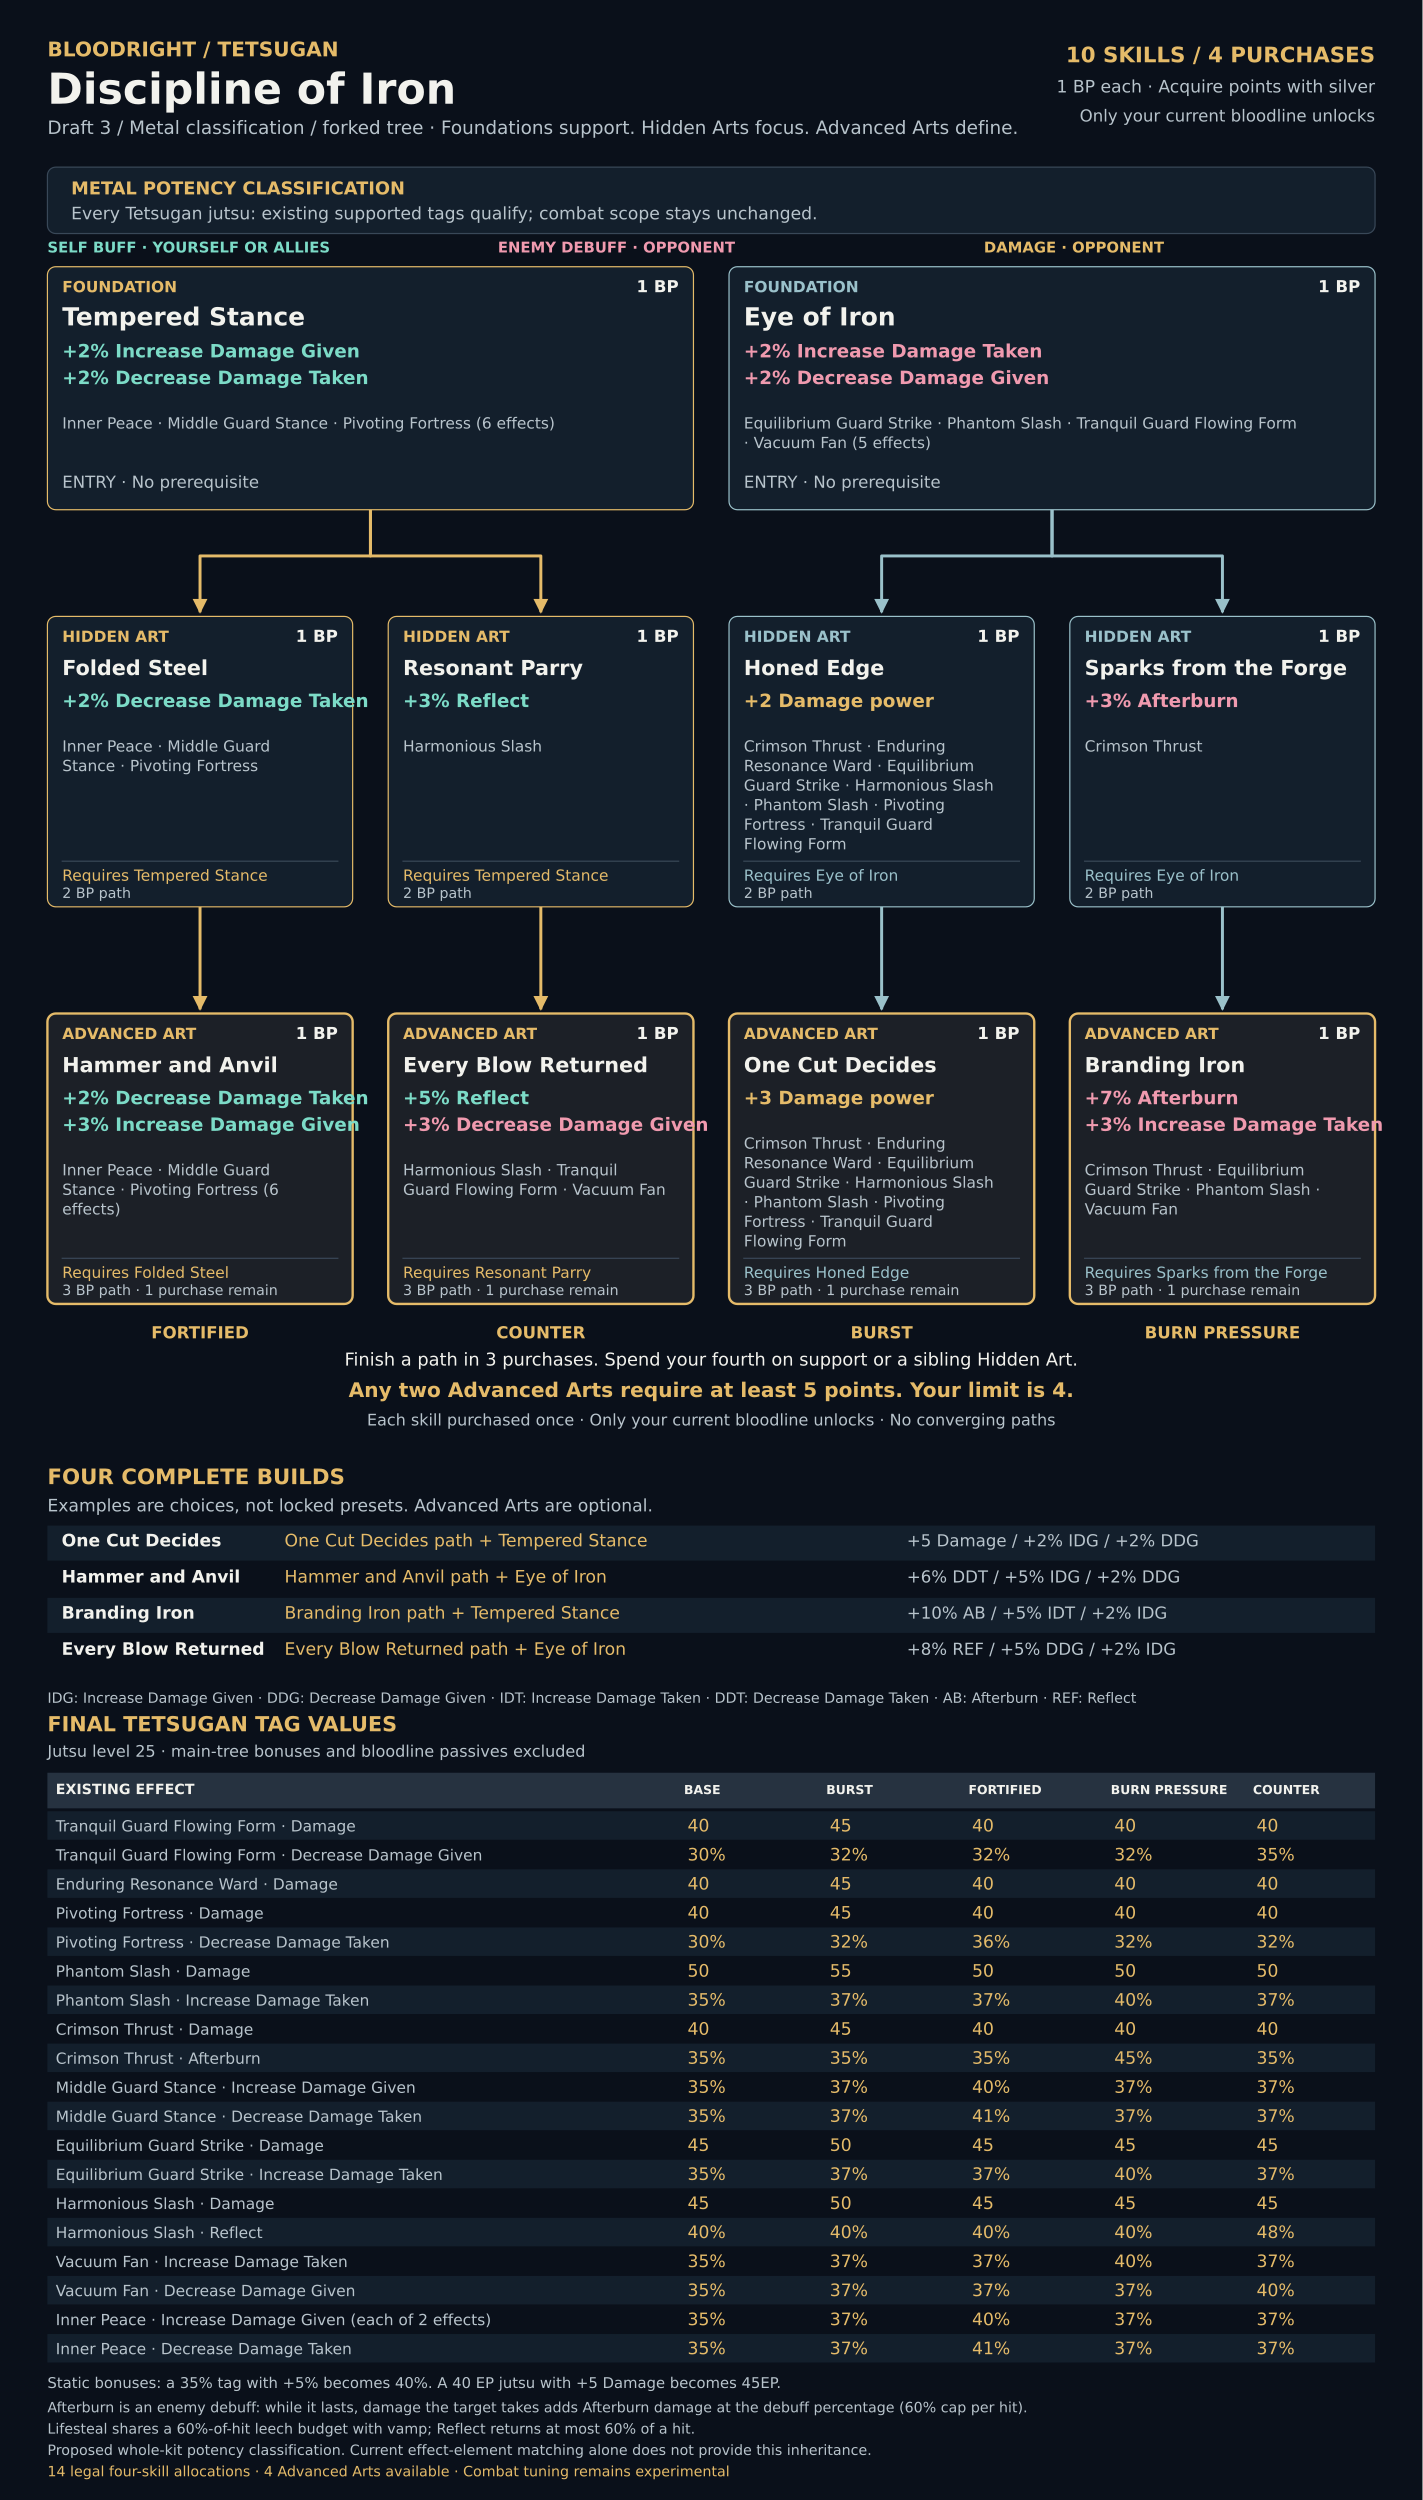
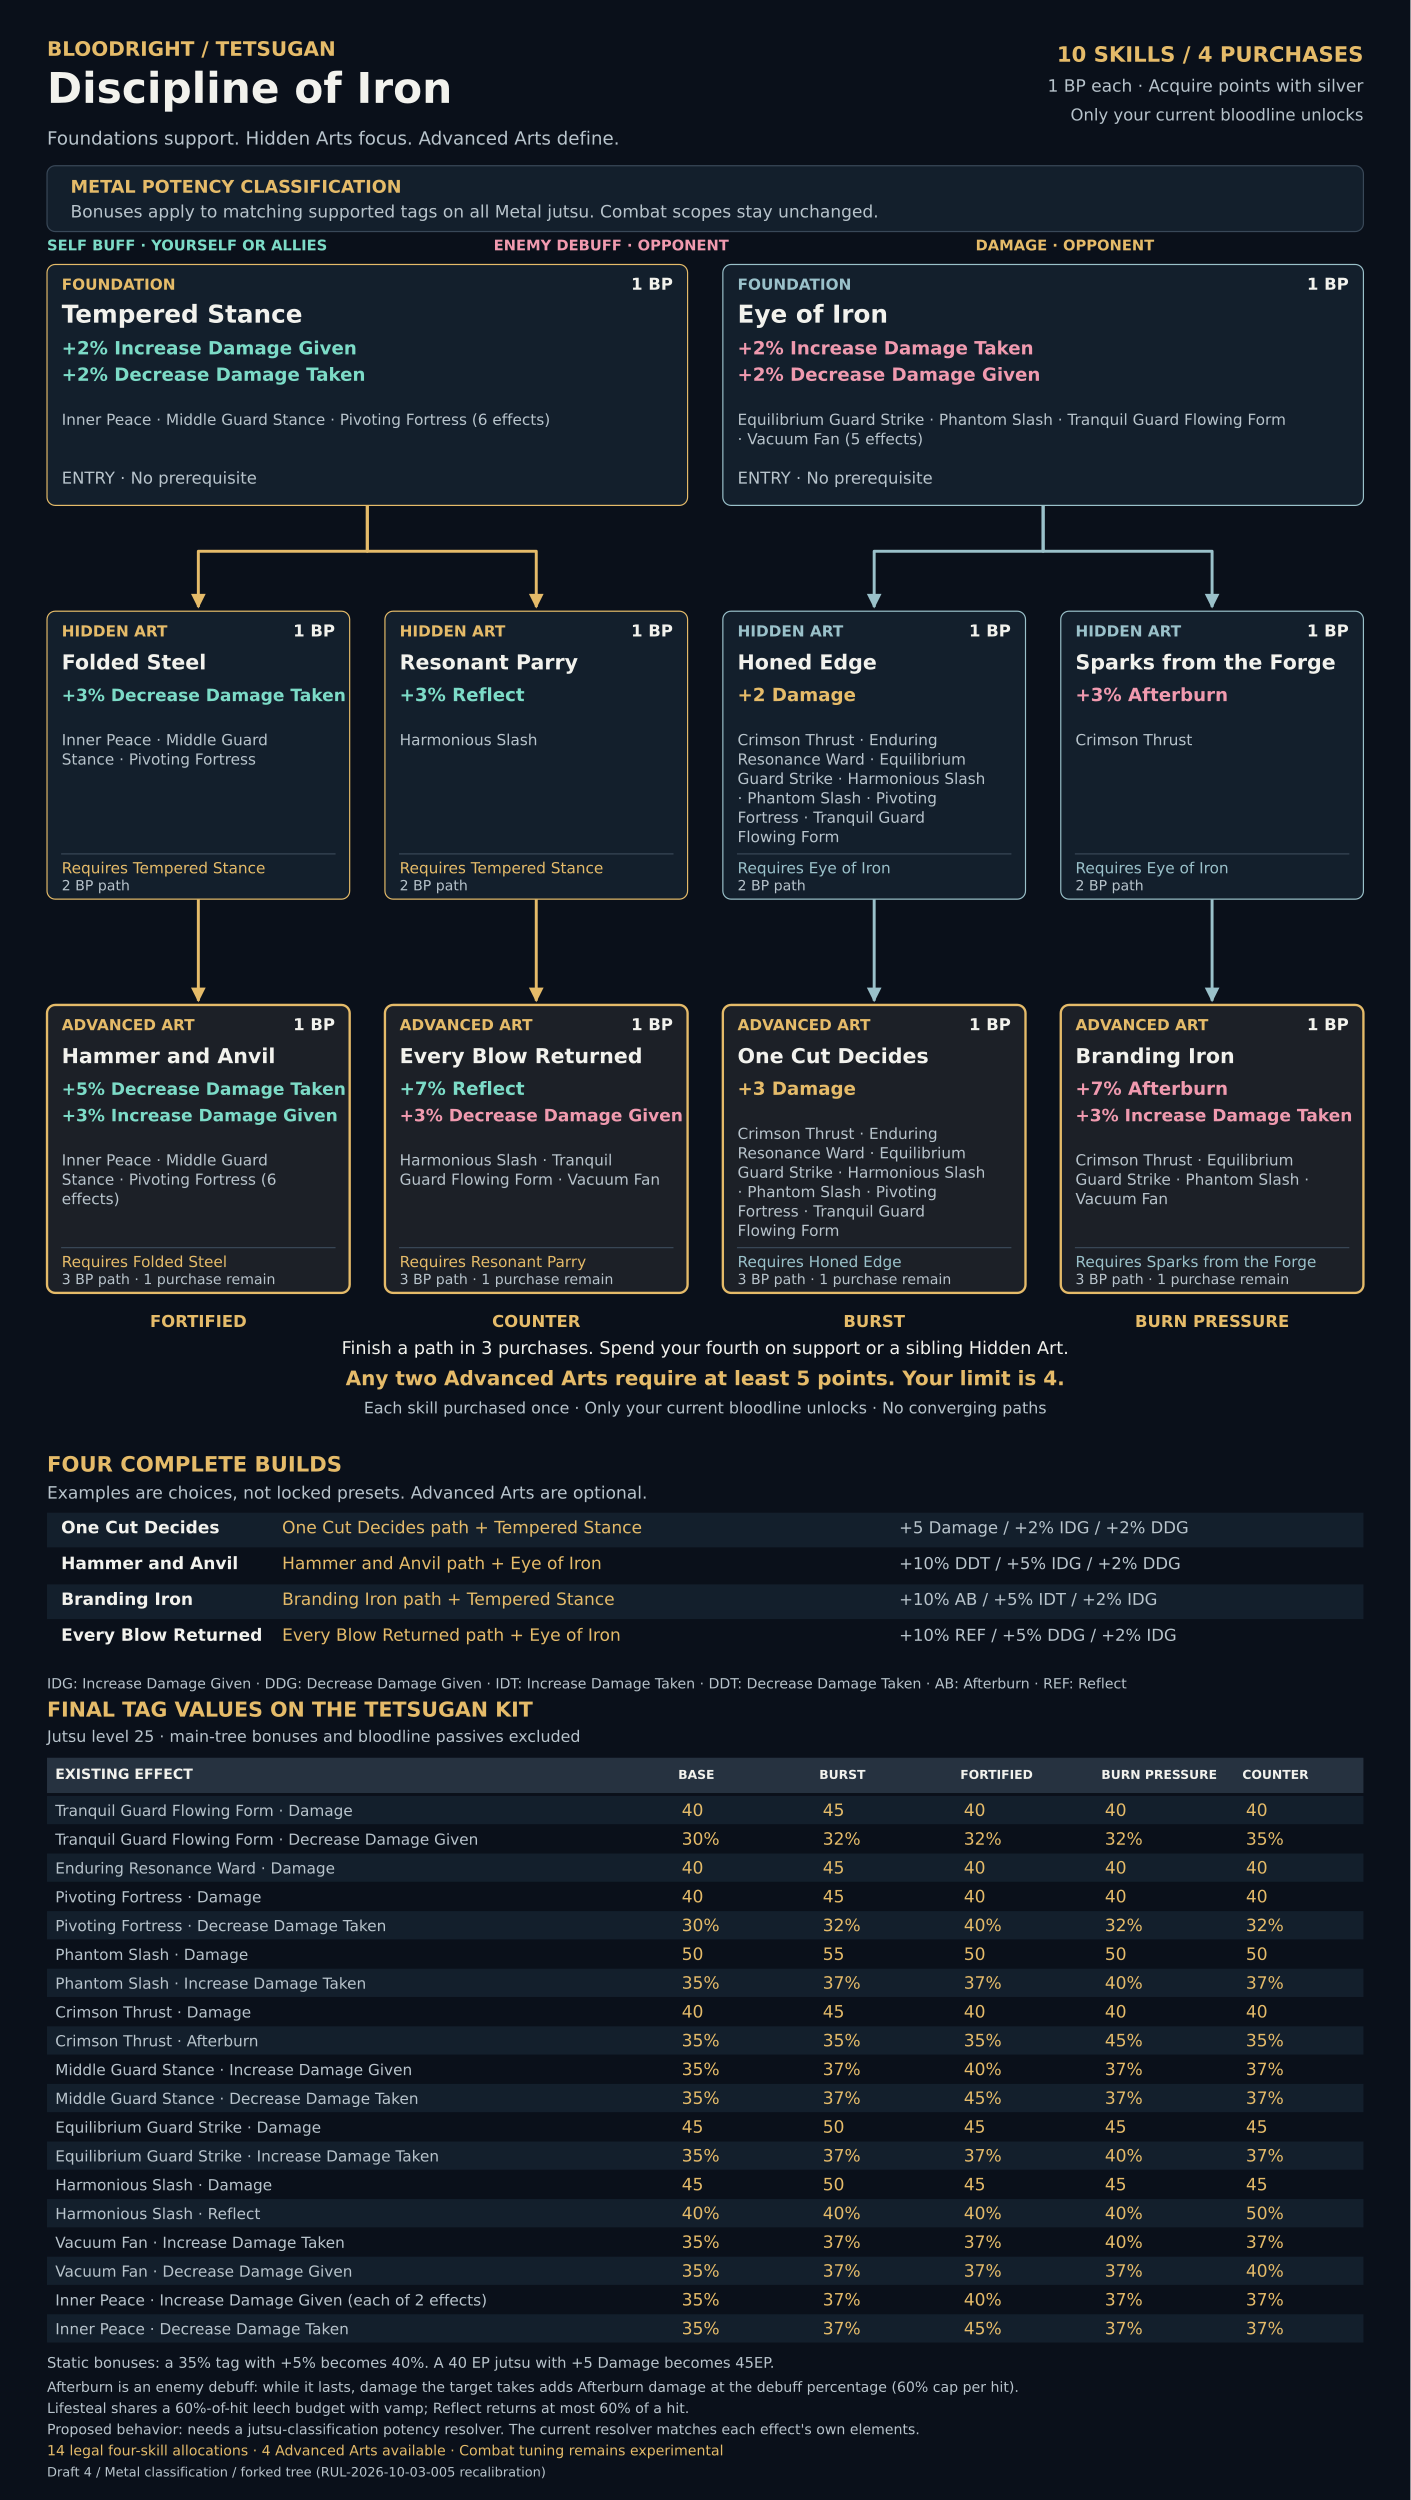
- <svg xmlns="http://www.w3.org/2000/svg" width="2400" height="4218" viewBox="0 0 2400 4218" role="img" aria-labelledby="title desc">
+ <svg xmlns="http://www.w3.org/2000/svg" width="2400" height="4254" viewBox="0 0 2400 4254" role="img" aria-labelledby="title desc">
  <defs>
    <marker id="arrow-0" viewBox="0 0 10 10" refX="9" refY="5" markerWidth="5" markerHeight="5" orient="auto">
      <path d="M0 0L10 5L0 10Z" fill="#e5bb69" />
    </marker>
    <marker id="arrow-1" viewBox="0 0 10 10" refX="9" refY="5" markerWidth="5" markerHeight="5" orient="auto">
      <path d="M0 0L10 5L0 10Z" fill="#9ac1ca" />
    </marker>
    <marker id="arrow-2" viewBox="0 0 10 10" refX="9" refY="5" markerWidth="5" markerHeight="5" orient="auto">
      <path d="M0 0L10 5L0 10Z" fill="#b8d98d" />
    </marker>
    <marker id="arrow-3" viewBox="0 0 10 10" refX="9" refY="5" markerWidth="5" markerHeight="5" orient="auto">
      <path d="M0 0L10 5L0 10Z" fill="#d9a6e0" />
    </marker>
  </defs>
  <g font-family="DejaVu Sans, sans-serif">
-     <rect x="0" y="0" width="2400" height="4218" rx="0" fill="#0a101a" />
+     <rect x="0" y="0" width="2400" height="4254" rx="0" fill="#0a101a" />
    <text x="80" y="95" font-size="34" font-weight="700" fill="#e5bb69" text-anchor="start">BLOODRIGHT / TETSUGAN</text>
    <text x="80" y="175" font-size="72" font-weight="700" fill="#f2f2ed" text-anchor="start">Discipline of Iron</text>
-     <text x="80" y="226" font-size="31" font-weight="400" fill="#b8c4cc" text-anchor="start">Draft 3 / Metal classification / forked tree · Foundations support. Hidden Arts focus. Advanced Arts define.</text>
+     <text x="80" y="246" font-size="31" font-weight="400" fill="#b8c4cc" text-anchor="start">Foundations support. Hidden Arts focus. Advanced Arts define.</text>
    <text x="2320" y="105" font-size="36" font-weight="700" fill="#e5bb69" text-anchor="end">10 SKILLS  /  4 PURCHASES</text>
    <text x="2320" y="156" font-size="29" font-weight="400" fill="#b8c4cc" text-anchor="end">1 BP each · Acquire points with silver</text>
    <text x="2320" y="205" font-size="28" font-weight="400" fill="#b8c4cc" text-anchor="end">Only your current bloodline unlocks</text>
    <rect x="80" y="282" width="2240" height="112" rx="14" fill="#131f2c" stroke="#394858" stroke-width="2" />
    <text x="120" y="328" font-size="30" font-weight="700" fill="#e5bb69" text-anchor="start">METAL POTENCY CLASSIFICATION</text>
-     <text x="120" y="370" font-size="29" font-weight="400" fill="#b8c4cc" text-anchor="start">Every Tetsugan jutsu: existing supported tags qualify; combat scope stays unchanged.</text>
+     <text x="120" y="370" font-size="29" font-weight="400" fill="#b8c4cc" text-anchor="start">Bonuses apply to matching supported tags on all Metal jutsu. Combat scopes stay unchanged.</text>
    <text x="80" y="426" font-size="25" font-weight="700" fill="#7cdbc7" text-anchor="start">SELF BUFF · YOURSELF OR ALLIES</text>
    <text x="840" y="426" font-size="25" font-weight="700" fill="#f09aaf" text-anchor="start">ENEMY DEBUFF · OPPONENT</text>
    <text x="1660" y="426" font-size="25" font-weight="700" fill="#e5bb69" text-anchor="start">DAMAGE · OPPONENT</text>
    <path id="edge-02-03" data-from="02" data-to="03" d="M337.5 1530 V1703" fill="none" stroke="#e5bb69" stroke-width="5" stroke-linejoin="round" marker-end="url(#arrow-0)" />
    <path id="edge-04-05" data-from="04" data-to="05" d="M912.5 1530 V1703" fill="none" stroke="#e5bb69" stroke-width="5" stroke-linejoin="round" marker-end="url(#arrow-0)" />
    <path id="edge-01-02" data-from="01" data-to="02" d="M625 860 V938 H337.5 V1033" fill="none" stroke="#e5bb69" stroke-width="5" stroke-linejoin="round" marker-end="url(#arrow-0)" />
    <path id="edge-01-04" data-from="01" data-to="04" d="M625 860 V938 H912.5 V1033" fill="none" stroke="#e5bb69" stroke-width="5" stroke-linejoin="round" marker-end="url(#arrow-0)" />
    <path id="edge-07-08" data-from="07" data-to="08" d="M1487.5 1530 V1703" fill="none" stroke="#9ac1ca" stroke-width="5" stroke-linejoin="round" marker-end="url(#arrow-1)" />
    <path id="edge-09-10" data-from="09" data-to="10" d="M2062.5 1530 V1703" fill="none" stroke="#9ac1ca" stroke-width="5" stroke-linejoin="round" marker-end="url(#arrow-1)" />
    <path id="edge-06-07" data-from="06" data-to="07" d="M1775 860 V938 H1487.5 V1033" fill="none" stroke="#9ac1ca" stroke-width="5" stroke-linejoin="round" marker-end="url(#arrow-1)" />
    <path id="edge-06-09" data-from="06" data-to="09" d="M1775 860 V938 H2062.5 V1033" fill="none" stroke="#9ac1ca" stroke-width="5" stroke-linejoin="round" marker-end="url(#arrow-1)" />
    <g id="node-01" data-cost="1" data-prerequisites="" data-potency-classification="Metal">
      <rect x="80" y="450" width="1090" height="410" rx="14" fill="#131f2c" stroke="#e5bb69" stroke-width="2" />
      <text x="105.0" y="493" font-size="26" font-weight="700" fill="#e5bb69" text-anchor="start">FOUNDATION</text>
      <text x="1145.0" y="493" font-size="28" font-weight="700" fill="#f2f2ed" text-anchor="end">1 BP</text>
      <text x="105.0" y="549" font-size="42" font-weight="700" fill="#f2f2ed" text-anchor="start">Tempered Stance</text>
      <text x="105.0" y="603" font-size="31" font-weight="700" fill="#7cdbc7" text-anchor="start">+2% Increase Damage Given</text>
      <text x="105.0" y="648" font-size="31" font-weight="700" fill="#7cdbc7" text-anchor="start">+2% Decrease Damage Taken</text>
      <text x="105.0" y="723" font-size="26" font-weight="400" fill="#b8c4cc" text-anchor="start">Inner Peace · Middle Guard Stance · Pivoting Fortress (6 effects)</text>
      <text x="105.0" y="823" font-size="28" font-weight="400" fill="#b8c4cc" text-anchor="start">ENTRY · No prerequisite</text>
    </g>
    <g id="node-06" data-cost="1" data-prerequisites="" data-potency-classification="Metal">
      <rect x="1230" y="450" width="1090" height="410" rx="14" fill="#131f2c" stroke="#9ac1ca" stroke-width="2" />
      <text x="1255.0" y="493" font-size="26" font-weight="700" fill="#9ac1ca" text-anchor="start">FOUNDATION</text>
      <text x="2295.0" y="493" font-size="28" font-weight="700" fill="#f2f2ed" text-anchor="end">1 BP</text>
      <text x="1255.0" y="549" font-size="42" font-weight="700" fill="#f2f2ed" text-anchor="start">Eye of Iron</text>
      <text x="1255.0" y="603" font-size="31" font-weight="700" fill="#f09aaf" text-anchor="start">+2% Increase Damage Taken</text>
      <text x="1255.0" y="648" font-size="31" font-weight="700" fill="#f09aaf" text-anchor="start">+2% Decrease Damage Given</text>
      <text x="1255.0" y="723" font-size="26" font-weight="400" fill="#b8c4cc" text-anchor="start">Equilibrium Guard Strike · Phantom Slash · Tranquil Guard Flowing Form</text>
      <text x="1255.0" y="756" font-size="26" font-weight="400" fill="#b8c4cc" text-anchor="start">· Vacuum Fan (5 effects)</text>
      <text x="1255.0" y="823" font-size="28" font-weight="400" fill="#b8c4cc" text-anchor="start">ENTRY · No prerequisite</text>
    </g>
    <g id="node-02" data-cost="1" data-prerequisites="01" data-potency-classification="Metal">
      <rect x="80" y="1040" width="515" height="490" rx="14" fill="#131f2c" stroke="#e5bb69" stroke-width="2" />
      <text x="105.0" y="1083" font-size="26" font-weight="700" fill="#e5bb69" text-anchor="start">HIDDEN ART</text>
      <text x="570.0" y="1083" font-size="28" font-weight="700" fill="#f2f2ed" text-anchor="end">1 BP</text>
      <text x="105.0" y="1139" font-size="35" font-weight="700" fill="#f2f2ed" text-anchor="start">Folded Steel</text>
-       <text x="105.0" y="1193" font-size="31" font-weight="700" fill="#7cdbc7" text-anchor="start">+2% Decrease Damage Taken</text>
+       <text x="105.0" y="1193" font-size="29" font-weight="700" fill="#7cdbc7" text-anchor="start">+3% Decrease Damage Taken</text>
      <text x="105.0" y="1268" font-size="26" font-weight="400" fill="#b8c4cc" text-anchor="start">Inner Peace · Middle Guard</text>
      <text x="105.0" y="1301" font-size="26" font-weight="400" fill="#b8c4cc" text-anchor="start">Stance · Pivoting Fortress</text>
      <path d="M104 1453 L571 1453" fill="none" stroke="#394858" stroke-width="2" />
      <text x="105.0" y="1486" font-size="26" font-weight="400" fill="#e5bb69" text-anchor="start">Requires Tempered Stance</text>
      <text x="105.0" y="1515" font-size="24" font-weight="400" fill="#b8c4cc" text-anchor="start">2 BP path</text>
    </g>
    <g id="node-04" data-cost="1" data-prerequisites="01" data-potency-classification="Metal">
      <rect x="655" y="1040" width="515" height="490" rx="14" fill="#131f2c" stroke="#e5bb69" stroke-width="2" />
      <text x="680.0" y="1083" font-size="26" font-weight="700" fill="#e5bb69" text-anchor="start">HIDDEN ART</text>
      <text x="1145.0" y="1083" font-size="28" font-weight="700" fill="#f2f2ed" text-anchor="end">1 BP</text>
      <text x="680.0" y="1139" font-size="35" font-weight="700" fill="#f2f2ed" text-anchor="start">Resonant Parry</text>
      <text x="680.0" y="1193" font-size="31" font-weight="700" fill="#7cdbc7" text-anchor="start">+3% Reflect</text>
      <text x="680.0" y="1268" font-size="26" font-weight="400" fill="#b8c4cc" text-anchor="start">Harmonious Slash</text>
      <path d="M679 1453 L1146 1453" fill="none" stroke="#394858" stroke-width="2" />
      <text x="680.0" y="1486" font-size="26" font-weight="400" fill="#e5bb69" text-anchor="start">Requires Tempered Stance</text>
      <text x="680.0" y="1515" font-size="24" font-weight="400" fill="#b8c4cc" text-anchor="start">2 BP path</text>
    </g>
    <g id="node-07" data-cost="1" data-prerequisites="06" data-potency-classification="Metal">
      <rect x="1230" y="1040" width="515" height="490" rx="14" fill="#131f2c" stroke="#9ac1ca" stroke-width="2" />
      <text x="1255.0" y="1083" font-size="26" font-weight="700" fill="#9ac1ca" text-anchor="start">HIDDEN ART</text>
      <text x="1720.0" y="1083" font-size="28" font-weight="700" fill="#f2f2ed" text-anchor="end">1 BP</text>
      <text x="1255.0" y="1139" font-size="35" font-weight="700" fill="#f2f2ed" text-anchor="start">Honed Edge</text>
-       <text x="1255.0" y="1193" font-size="31" font-weight="700" fill="#e5bb69" text-anchor="start">+2 Damage power</text>
+       <text x="1255.0" y="1193" font-size="31" font-weight="700" fill="#e5bb69" text-anchor="start">+2 Damage</text>
      <text x="1255.0" y="1268" font-size="26" font-weight="400" fill="#b8c4cc" text-anchor="start">Crimson Thrust · Enduring</text>
      <text x="1255.0" y="1301" font-size="26" font-weight="400" fill="#b8c4cc" text-anchor="start">Resonance Ward · Equilibrium</text>
      <text x="1255.0" y="1334" font-size="26" font-weight="400" fill="#b8c4cc" text-anchor="start">Guard Strike · Harmonious Slash</text>
      <text x="1255.0" y="1367" font-size="26" font-weight="400" fill="#b8c4cc" text-anchor="start">· Phantom Slash · Pivoting</text>
      <text x="1255.0" y="1400" font-size="26" font-weight="400" fill="#b8c4cc" text-anchor="start">Fortress · Tranquil Guard</text>
      <text x="1255.0" y="1433" font-size="26" font-weight="400" fill="#b8c4cc" text-anchor="start">Flowing Form</text>
      <path d="M1254 1453 L1721 1453" fill="none" stroke="#394858" stroke-width="2" />
      <text x="1255.0" y="1486" font-size="26" font-weight="400" fill="#9ac1ca" text-anchor="start">Requires Eye of Iron</text>
      <text x="1255.0" y="1515" font-size="24" font-weight="400" fill="#b8c4cc" text-anchor="start">2 BP path</text>
    </g>
    <g id="node-09" data-cost="1" data-prerequisites="06" data-potency-classification="Metal">
      <rect x="1805" y="1040" width="515" height="490" rx="14" fill="#131f2c" stroke="#9ac1ca" stroke-width="2" />
      <text x="1830.0" y="1083" font-size="26" font-weight="700" fill="#9ac1ca" text-anchor="start">HIDDEN ART</text>
      <text x="2295.0" y="1083" font-size="28" font-weight="700" fill="#f2f2ed" text-anchor="end">1 BP</text>
      <text x="1830.0" y="1139" font-size="35" font-weight="700" fill="#f2f2ed" text-anchor="start">Sparks from the Forge</text>
      <text x="1830.0" y="1193" font-size="31" font-weight="700" fill="#f09aaf" text-anchor="start">+3% Afterburn</text>
      <text x="1830.0" y="1268" font-size="26" font-weight="400" fill="#b8c4cc" text-anchor="start">Crimson Thrust</text>
      <path d="M1829 1453 L2296 1453" fill="none" stroke="#394858" stroke-width="2" />
      <text x="1830.0" y="1486" font-size="26" font-weight="400" fill="#9ac1ca" text-anchor="start">Requires Eye of Iron</text>
      <text x="1830.0" y="1515" font-size="24" font-weight="400" fill="#b8c4cc" text-anchor="start">2 BP path</text>
    </g>
    <g id="node-03" data-cost="1" data-prerequisites="02" data-potency-classification="Metal">
      <rect x="80" y="1710" width="515" height="490" rx="14" fill="#1c2027" stroke="#e5bb69" stroke-width="4" />
      <text x="105.0" y="1753" font-size="26" font-weight="700" fill="#e5bb69" text-anchor="start">ADVANCED ART</text>
      <text x="570.0" y="1753" font-size="28" font-weight="700" fill="#f2f2ed" text-anchor="end">1 BP</text>
      <text x="105.0" y="1809" font-size="35" font-weight="700" fill="#f2f2ed" text-anchor="start">Hammer and Anvil</text>
-       <text x="105.0" y="1863" font-size="31" font-weight="700" fill="#7cdbc7" text-anchor="start">+2% Decrease Damage Taken</text>
-       <text x="105.0" y="1908" font-size="31" font-weight="700" fill="#7cdbc7" text-anchor="start">+3% Increase Damage Given</text>
+       <text x="105.0" y="1863" font-size="29" font-weight="700" fill="#7cdbc7" text-anchor="start">+5% Decrease Damage Taken</text>
+       <text x="105.0" y="1908" font-size="29" font-weight="700" fill="#7cdbc7" text-anchor="start">+3% Increase Damage Given</text>
      <text x="105.0" y="1983" font-size="26" font-weight="400" fill="#b8c4cc" text-anchor="start">Inner Peace · Middle Guard</text>
      <text x="105.0" y="2016" font-size="26" font-weight="400" fill="#b8c4cc" text-anchor="start">Stance · Pivoting Fortress (6</text>
      <text x="105.0" y="2049" font-size="26" font-weight="400" fill="#b8c4cc" text-anchor="start">effects)</text>
      <path d="M104 2123 L571 2123" fill="none" stroke="#394858" stroke-width="2" />
      <text x="105.0" y="2156" font-size="26" font-weight="400" fill="#e5bb69" text-anchor="start">Requires Folded Steel</text>
      <text x="105.0" y="2185" font-size="24" font-weight="400" fill="#b8c4cc" text-anchor="start">3 BP path · 1 purchase remain</text>
    </g>
    <g id="node-05" data-cost="1" data-prerequisites="04" data-potency-classification="Metal">
      <rect x="655" y="1710" width="515" height="490" rx="14" fill="#1c2027" stroke="#e5bb69" stroke-width="4" />
      <text x="680.0" y="1753" font-size="26" font-weight="700" fill="#e5bb69" text-anchor="start">ADVANCED ART</text>
      <text x="1145.0" y="1753" font-size="28" font-weight="700" fill="#f2f2ed" text-anchor="end">1 BP</text>
      <text x="680.0" y="1809" font-size="35" font-weight="700" fill="#f2f2ed" text-anchor="start">Every Blow Returned</text>
-       <text x="680.0" y="1863" font-size="31" font-weight="700" fill="#7cdbc7" text-anchor="start">+5% Reflect</text>
-       <text x="680.0" y="1908" font-size="31" font-weight="700" fill="#f09aaf" text-anchor="start">+3% Decrease Damage Given</text>
+       <text x="680.0" y="1863" font-size="31" font-weight="700" fill="#7cdbc7" text-anchor="start">+7% Reflect</text>
+       <text x="680.0" y="1908" font-size="29" font-weight="700" fill="#f09aaf" text-anchor="start">+3% Decrease Damage Given</text>
      <text x="680.0" y="1983" font-size="26" font-weight="400" fill="#b8c4cc" text-anchor="start">Harmonious Slash · Tranquil</text>
      <text x="680.0" y="2016" font-size="26" font-weight="400" fill="#b8c4cc" text-anchor="start">Guard Flowing Form · Vacuum Fan</text>
      <path d="M679 2123 L1146 2123" fill="none" stroke="#394858" stroke-width="2" />
      <text x="680.0" y="2156" font-size="26" font-weight="400" fill="#e5bb69" text-anchor="start">Requires Resonant Parry</text>
      <text x="680.0" y="2185" font-size="24" font-weight="400" fill="#b8c4cc" text-anchor="start">3 BP path · 1 purchase remain</text>
    </g>
    <g id="node-08" data-cost="1" data-prerequisites="07" data-potency-classification="Metal">
      <rect x="1230" y="1710" width="515" height="490" rx="14" fill="#1c2027" stroke="#e5bb69" stroke-width="4" />
      <text x="1255.0" y="1753" font-size="26" font-weight="700" fill="#e5bb69" text-anchor="start">ADVANCED ART</text>
      <text x="1720.0" y="1753" font-size="28" font-weight="700" fill="#f2f2ed" text-anchor="end">1 BP</text>
      <text x="1255.0" y="1809" font-size="35" font-weight="700" fill="#f2f2ed" text-anchor="start">One Cut Decides</text>
-       <text x="1255.0" y="1863" font-size="31" font-weight="700" fill="#e5bb69" text-anchor="start">+3 Damage power</text>
+       <text x="1255.0" y="1863" font-size="31" font-weight="700" fill="#e5bb69" text-anchor="start">+3 Damage</text>
      <text x="1255.0" y="1938" font-size="26" font-weight="400" fill="#b8c4cc" text-anchor="start">Crimson Thrust · Enduring</text>
      <text x="1255.0" y="1971" font-size="26" font-weight="400" fill="#b8c4cc" text-anchor="start">Resonance Ward · Equilibrium</text>
      <text x="1255.0" y="2004" font-size="26" font-weight="400" fill="#b8c4cc" text-anchor="start">Guard Strike · Harmonious Slash</text>
      <text x="1255.0" y="2037" font-size="26" font-weight="400" fill="#b8c4cc" text-anchor="start">· Phantom Slash · Pivoting</text>
      <text x="1255.0" y="2070" font-size="26" font-weight="400" fill="#b8c4cc" text-anchor="start">Fortress · Tranquil Guard</text>
      <text x="1255.0" y="2103" font-size="26" font-weight="400" fill="#b8c4cc" text-anchor="start">Flowing Form</text>
      <path d="M1254 2123 L1721 2123" fill="none" stroke="#394858" stroke-width="2" />
      <text x="1255.0" y="2156" font-size="26" font-weight="400" fill="#9ac1ca" text-anchor="start">Requires Honed Edge</text>
      <text x="1255.0" y="2185" font-size="24" font-weight="400" fill="#b8c4cc" text-anchor="start">3 BP path · 1 purchase remain</text>
    </g>
    <g id="node-10" data-cost="1" data-prerequisites="09" data-potency-classification="Metal">
      <rect x="1805" y="1710" width="515" height="490" rx="14" fill="#1c2027" stroke="#e5bb69" stroke-width="4" />
      <text x="1830.0" y="1753" font-size="26" font-weight="700" fill="#e5bb69" text-anchor="start">ADVANCED ART</text>
      <text x="2295.0" y="1753" font-size="28" font-weight="700" fill="#f2f2ed" text-anchor="end">1 BP</text>
      <text x="1830.0" y="1809" font-size="35" font-weight="700" fill="#f2f2ed" text-anchor="start">Branding Iron</text>
      <text x="1830.0" y="1863" font-size="31" font-weight="700" fill="#f09aaf" text-anchor="start">+7% Afterburn</text>
-       <text x="1830.0" y="1908" font-size="31" font-weight="700" fill="#f09aaf" text-anchor="start">+3% Increase Damage Taken</text>
+       <text x="1830.0" y="1908" font-size="29" font-weight="700" fill="#f09aaf" text-anchor="start">+3% Increase Damage Taken</text>
      <text x="1830.0" y="1983" font-size="26" font-weight="400" fill="#b8c4cc" text-anchor="start">Crimson Thrust · Equilibrium</text>
      <text x="1830.0" y="2016" font-size="26" font-weight="400" fill="#b8c4cc" text-anchor="start">Guard Strike · Phantom Slash ·</text>
      <text x="1830.0" y="2049" font-size="26" font-weight="400" fill="#b8c4cc" text-anchor="start">Vacuum Fan</text>
      <path d="M1829 2123 L2296 2123" fill="none" stroke="#394858" stroke-width="2" />
      <text x="1830.0" y="2156" font-size="26" font-weight="400" fill="#9ac1ca" text-anchor="start">Requires Sparks from the Forge</text>
      <text x="1830.0" y="2185" font-size="24" font-weight="400" fill="#b8c4cc" text-anchor="start">3 BP path · 1 purchase remain</text>
    </g>
    <text x="337.5" y="2258" font-size="28" font-weight="700" fill="#e5bb69" text-anchor="middle">FORTIFIED</text>
    <text x="912.5" y="2258" font-size="28" font-weight="700" fill="#e5bb69" text-anchor="middle">COUNTER</text>
    <text x="1487.5" y="2258" font-size="28" font-weight="700" fill="#e5bb69" text-anchor="middle">BURST</text>
    <text x="2062.5" y="2258" font-size="28" font-weight="700" fill="#e5bb69" text-anchor="middle">BURN PRESSURE</text>
    <text x="1200.0" y="2304" font-size="30" font-weight="400" fill="#f2f2ed" text-anchor="middle">Finish a path in 3 purchases. Spend your fourth on support or a sibling Hidden Art.</text>
    <text x="1200.0" y="2357" font-size="34" font-weight="700" fill="#e5bb69" text-anchor="middle">Any two Advanced Arts require at least 5 points. Your limit is 4.</text>
    <text x="1200.0" y="2405" font-size="27" font-weight="400" fill="#b8c4cc" text-anchor="middle">Each skill purchased once · Only your current bloodline unlocks · No converging paths</text>
    <text x="80" y="2504" font-size="36" font-weight="700" fill="#e5bb69" text-anchor="start">FOUR COMPLETE BUILDS</text>
    <text x="80" y="2550" font-size="29" font-weight="400" fill="#b8c4cc" text-anchor="start">Examples are choices, not locked presets. Advanced Arts are optional.</text>
    <rect x="80" y="2574" width="2240" height="59" rx="0" fill="#131f2c" />
    <text x="104" y="2609" font-size="29" font-weight="700" fill="#f2f2ed" text-anchor="start">One Cut Decides</text>
    <text x="480" y="2609" font-size="29" font-weight="400" fill="#e5bb69" text-anchor="start">One Cut Decides path + Tempered Stance</text>
    <text x="1530" y="2609" font-size="28" font-weight="400" fill="#b8c4cc" text-anchor="start">+5 Damage / +2% IDG / +2% DDG</text>
    <rect x="80" y="2635" width="2240" height="59" rx="0" fill="#0a101a" />
    <text x="104" y="2670" font-size="29" font-weight="700" fill="#f2f2ed" text-anchor="start">Hammer and Anvil</text>
    <text x="480" y="2670" font-size="29" font-weight="400" fill="#e5bb69" text-anchor="start">Hammer and Anvil path + Eye of Iron</text>
-     <text x="1530" y="2670" font-size="28" font-weight="400" fill="#b8c4cc" text-anchor="start">+6% DDT / +5% IDG / +2% DDG</text>
+     <text x="1530" y="2670" font-size="28" font-weight="400" fill="#b8c4cc" text-anchor="start">+10% DDT / +5% IDG / +2% DDG</text>
    <rect x="80" y="2696" width="2240" height="59" rx="0" fill="#131f2c" />
    <text x="104" y="2731" font-size="29" font-weight="700" fill="#f2f2ed" text-anchor="start">Branding Iron</text>
    <text x="480" y="2731" font-size="29" font-weight="400" fill="#e5bb69" text-anchor="start">Branding Iron path + Tempered Stance</text>
    <text x="1530" y="2731" font-size="28" font-weight="400" fill="#b8c4cc" text-anchor="start">+10% AB / +5% IDT / +2% IDG</text>
    <rect x="80" y="2757" width="2240" height="59" rx="0" fill="#0a101a" />
    <text x="104" y="2792" font-size="29" font-weight="700" fill="#f2f2ed" text-anchor="start">Every Blow Returned</text>
    <text x="480" y="2792" font-size="29" font-weight="400" fill="#e5bb69" text-anchor="start">Every Blow Returned path + Eye of Iron</text>
-     <text x="1530" y="2792" font-size="28" font-weight="400" fill="#b8c4cc" text-anchor="start">+8% REF / +5% DDG / +2% IDG</text>
+     <text x="1530" y="2792" font-size="28" font-weight="400" fill="#b8c4cc" text-anchor="start">+10% REF / +5% DDG / +2% IDG</text>
    <text x="80" y="2873" font-size="24" font-weight="400" fill="#b8c4cc" text-anchor="start">IDG: Increase Damage Given · DDG: Decrease Damage Given · IDT: Increase Damage Taken · DDT: Decrease Damage Taken · AB: Afterburn · REF: Reflect</text>
-     <text x="80" y="2921" font-size="35" font-weight="700" fill="#e5bb69" text-anchor="start">FINAL TETSUGAN TAG VALUES</text>
+     <text x="80" y="2921" font-size="35" font-weight="700" fill="#e5bb69" text-anchor="start">FINAL TAG VALUES ON THE TETSUGAN KIT</text>
    <text x="80" y="2964" font-size="27" font-weight="400" fill="#b8c4cc" text-anchor="start">Jutsu level 25 · main-tree bonuses and bloodline passives excluded</text>
    <rect x="80" y="2991" width="2240" height="60" rx="0" fill="#263240" />
    <text x="94" y="3027" font-size="24" font-weight="700" fill="#f2f2ed" text-anchor="start">EXISTING EFFECT</text>
    <text x="1154.0" y="3027" font-size="21" font-weight="700" fill="#f2f2ed" text-anchor="start">BASE</text>
    <text x="1394.0" y="3027" font-size="21" font-weight="700" fill="#f2f2ed" text-anchor="start">BURST</text>
    <text x="1634.0" y="3027" font-size="21" font-weight="700" fill="#f2f2ed" text-anchor="start">FORTIFIED</text>
    <text x="1874.0" y="3027" font-size="21" font-weight="700" fill="#f2f2ed" text-anchor="start">BURN PRESSURE</text>
    <text x="2114.0" y="3027" font-size="21" font-weight="700" fill="#f2f2ed" text-anchor="start">COUNTER</text>
    <rect x="80" y="3056" width="2240" height="48" rx="0" fill="#131f2c" />
    <text x="94" y="3090" font-size="26" font-weight="400" fill="#b8c4cc" text-anchor="start">Tranquil Guard Flowing Form · Damage</text>
    <text x="1160.0" y="3090" font-size="29" font-weight="400" fill="#e5bb69" text-anchor="start">40</text>
    <text x="1400.0" y="3090" font-size="29" font-weight="400" fill="#e5bb69" text-anchor="start">45</text>
    <text x="1640.0" y="3090" font-size="29" font-weight="400" fill="#e5bb69" text-anchor="start">40</text>
    <text x="1880.0" y="3090" font-size="29" font-weight="400" fill="#e5bb69" text-anchor="start">40</text>
    <text x="2120.0" y="3090" font-size="29" font-weight="400" fill="#e5bb69" text-anchor="start">40</text>
    <text x="94" y="3139" font-size="26" font-weight="400" fill="#b8c4cc" text-anchor="start">Tranquil Guard Flowing Form · Decrease Damage Given</text>
    <text x="1160.0" y="3139" font-size="29" font-weight="400" fill="#e5bb69" text-anchor="start">30%</text>
    <text x="1400.0" y="3139" font-size="29" font-weight="400" fill="#e5bb69" text-anchor="start">32%</text>
    <text x="1640.0" y="3139" font-size="29" font-weight="400" fill="#e5bb69" text-anchor="start">32%</text>
    <text x="1880.0" y="3139" font-size="29" font-weight="400" fill="#e5bb69" text-anchor="start">32%</text>
    <text x="2120.0" y="3139" font-size="29" font-weight="400" fill="#e5bb69" text-anchor="start">35%</text>
    <rect x="80" y="3154" width="2240" height="48" rx="0" fill="#131f2c" />
    <text x="94" y="3188" font-size="26" font-weight="400" fill="#b8c4cc" text-anchor="start">Enduring Resonance Ward · Damage</text>
    <text x="1160.0" y="3188" font-size="29" font-weight="400" fill="#e5bb69" text-anchor="start">40</text>
    <text x="1400.0" y="3188" font-size="29" font-weight="400" fill="#e5bb69" text-anchor="start">45</text>
    <text x="1640.0" y="3188" font-size="29" font-weight="400" fill="#e5bb69" text-anchor="start">40</text>
    <text x="1880.0" y="3188" font-size="29" font-weight="400" fill="#e5bb69" text-anchor="start">40</text>
    <text x="2120.0" y="3188" font-size="29" font-weight="400" fill="#e5bb69" text-anchor="start">40</text>
    <text x="94" y="3237" font-size="26" font-weight="400" fill="#b8c4cc" text-anchor="start">Pivoting Fortress · Damage</text>
    <text x="1160.0" y="3237" font-size="29" font-weight="400" fill="#e5bb69" text-anchor="start">40</text>
    <text x="1400.0" y="3237" font-size="29" font-weight="400" fill="#e5bb69" text-anchor="start">45</text>
    <text x="1640.0" y="3237" font-size="29" font-weight="400" fill="#e5bb69" text-anchor="start">40</text>
    <text x="1880.0" y="3237" font-size="29" font-weight="400" fill="#e5bb69" text-anchor="start">40</text>
    <text x="2120.0" y="3237" font-size="29" font-weight="400" fill="#e5bb69" text-anchor="start">40</text>
    <rect x="80" y="3252" width="2240" height="48" rx="0" fill="#131f2c" />
    <text x="94" y="3286" font-size="26" font-weight="400" fill="#b8c4cc" text-anchor="start">Pivoting Fortress · Decrease Damage Taken</text>
    <text x="1160.0" y="3286" font-size="29" font-weight="400" fill="#e5bb69" text-anchor="start">30%</text>
    <text x="1400.0" y="3286" font-size="29" font-weight="400" fill="#e5bb69" text-anchor="start">32%</text>
-     <text x="1640.0" y="3286" font-size="29" font-weight="400" fill="#e5bb69" text-anchor="start">36%</text>
+     <text x="1640.0" y="3286" font-size="29" font-weight="400" fill="#e5bb69" text-anchor="start">40%</text>
    <text x="1880.0" y="3286" font-size="29" font-weight="400" fill="#e5bb69" text-anchor="start">32%</text>
    <text x="2120.0" y="3286" font-size="29" font-weight="400" fill="#e5bb69" text-anchor="start">32%</text>
    <text x="94" y="3335" font-size="26" font-weight="400" fill="#b8c4cc" text-anchor="start">Phantom Slash · Damage</text>
    <text x="1160.0" y="3335" font-size="29" font-weight="400" fill="#e5bb69" text-anchor="start">50</text>
    <text x="1400.0" y="3335" font-size="29" font-weight="400" fill="#e5bb69" text-anchor="start">55</text>
    <text x="1640.0" y="3335" font-size="29" font-weight="400" fill="#e5bb69" text-anchor="start">50</text>
    <text x="1880.0" y="3335" font-size="29" font-weight="400" fill="#e5bb69" text-anchor="start">50</text>
    <text x="2120.0" y="3335" font-size="29" font-weight="400" fill="#e5bb69" text-anchor="start">50</text>
    <rect x="80" y="3350" width="2240" height="48" rx="0" fill="#131f2c" />
    <text x="94" y="3384" font-size="26" font-weight="400" fill="#b8c4cc" text-anchor="start">Phantom Slash · Increase Damage Taken</text>
    <text x="1160.0" y="3384" font-size="29" font-weight="400" fill="#e5bb69" text-anchor="start">35%</text>
    <text x="1400.0" y="3384" font-size="29" font-weight="400" fill="#e5bb69" text-anchor="start">37%</text>
    <text x="1640.0" y="3384" font-size="29" font-weight="400" fill="#e5bb69" text-anchor="start">37%</text>
    <text x="1880.0" y="3384" font-size="29" font-weight="400" fill="#e5bb69" text-anchor="start">40%</text>
    <text x="2120.0" y="3384" font-size="29" font-weight="400" fill="#e5bb69" text-anchor="start">37%</text>
    <text x="94" y="3433" font-size="26" font-weight="400" fill="#b8c4cc" text-anchor="start">Crimson Thrust · Damage</text>
    <text x="1160.0" y="3433" font-size="29" font-weight="400" fill="#e5bb69" text-anchor="start">40</text>
    <text x="1400.0" y="3433" font-size="29" font-weight="400" fill="#e5bb69" text-anchor="start">45</text>
    <text x="1640.0" y="3433" font-size="29" font-weight="400" fill="#e5bb69" text-anchor="start">40</text>
    <text x="1880.0" y="3433" font-size="29" font-weight="400" fill="#e5bb69" text-anchor="start">40</text>
    <text x="2120.0" y="3433" font-size="29" font-weight="400" fill="#e5bb69" text-anchor="start">40</text>
    <rect x="80" y="3448" width="2240" height="48" rx="0" fill="#131f2c" />
    <text x="94" y="3482" font-size="26" font-weight="400" fill="#b8c4cc" text-anchor="start">Crimson Thrust · Afterburn</text>
    <text x="1160.0" y="3482" font-size="29" font-weight="400" fill="#e5bb69" text-anchor="start">35%</text>
    <text x="1400.0" y="3482" font-size="29" font-weight="400" fill="#e5bb69" text-anchor="start">35%</text>
    <text x="1640.0" y="3482" font-size="29" font-weight="400" fill="#e5bb69" text-anchor="start">35%</text>
    <text x="1880.0" y="3482" font-size="29" font-weight="400" fill="#e5bb69" text-anchor="start">45%</text>
    <text x="2120.0" y="3482" font-size="29" font-weight="400" fill="#e5bb69" text-anchor="start">35%</text>
    <text x="94" y="3531" font-size="26" font-weight="400" fill="#b8c4cc" text-anchor="start">Middle Guard Stance · Increase Damage Given</text>
    <text x="1160.0" y="3531" font-size="29" font-weight="400" fill="#e5bb69" text-anchor="start">35%</text>
    <text x="1400.0" y="3531" font-size="29" font-weight="400" fill="#e5bb69" text-anchor="start">37%</text>
    <text x="1640.0" y="3531" font-size="29" font-weight="400" fill="#e5bb69" text-anchor="start">40%</text>
    <text x="1880.0" y="3531" font-size="29" font-weight="400" fill="#e5bb69" text-anchor="start">37%</text>
    <text x="2120.0" y="3531" font-size="29" font-weight="400" fill="#e5bb69" text-anchor="start">37%</text>
    <rect x="80" y="3546" width="2240" height="48" rx="0" fill="#131f2c" />
    <text x="94" y="3580" font-size="26" font-weight="400" fill="#b8c4cc" text-anchor="start">Middle Guard Stance · Decrease Damage Taken</text>
    <text x="1160.0" y="3580" font-size="29" font-weight="400" fill="#e5bb69" text-anchor="start">35%</text>
    <text x="1400.0" y="3580" font-size="29" font-weight="400" fill="#e5bb69" text-anchor="start">37%</text>
-     <text x="1640.0" y="3580" font-size="29" font-weight="400" fill="#e5bb69" text-anchor="start">41%</text>
+     <text x="1640.0" y="3580" font-size="29" font-weight="400" fill="#e5bb69" text-anchor="start">45%</text>
    <text x="1880.0" y="3580" font-size="29" font-weight="400" fill="#e5bb69" text-anchor="start">37%</text>
    <text x="2120.0" y="3580" font-size="29" font-weight="400" fill="#e5bb69" text-anchor="start">37%</text>
    <text x="94" y="3629" font-size="26" font-weight="400" fill="#b8c4cc" text-anchor="start">Equilibrium Guard Strike · Damage</text>
    <text x="1160.0" y="3629" font-size="29" font-weight="400" fill="#e5bb69" text-anchor="start">45</text>
    <text x="1400.0" y="3629" font-size="29" font-weight="400" fill="#e5bb69" text-anchor="start">50</text>
    <text x="1640.0" y="3629" font-size="29" font-weight="400" fill="#e5bb69" text-anchor="start">45</text>
    <text x="1880.0" y="3629" font-size="29" font-weight="400" fill="#e5bb69" text-anchor="start">45</text>
    <text x="2120.0" y="3629" font-size="29" font-weight="400" fill="#e5bb69" text-anchor="start">45</text>
    <rect x="80" y="3644" width="2240" height="48" rx="0" fill="#131f2c" />
    <text x="94" y="3678" font-size="26" font-weight="400" fill="#b8c4cc" text-anchor="start">Equilibrium Guard Strike · Increase Damage Taken</text>
    <text x="1160.0" y="3678" font-size="29" font-weight="400" fill="#e5bb69" text-anchor="start">35%</text>
    <text x="1400.0" y="3678" font-size="29" font-weight="400" fill="#e5bb69" text-anchor="start">37%</text>
    <text x="1640.0" y="3678" font-size="29" font-weight="400" fill="#e5bb69" text-anchor="start">37%</text>
    <text x="1880.0" y="3678" font-size="29" font-weight="400" fill="#e5bb69" text-anchor="start">40%</text>
    <text x="2120.0" y="3678" font-size="29" font-weight="400" fill="#e5bb69" text-anchor="start">37%</text>
    <text x="94" y="3727" font-size="26" font-weight="400" fill="#b8c4cc" text-anchor="start">Harmonious Slash · Damage</text>
    <text x="1160.0" y="3727" font-size="29" font-weight="400" fill="#e5bb69" text-anchor="start">45</text>
    <text x="1400.0" y="3727" font-size="29" font-weight="400" fill="#e5bb69" text-anchor="start">50</text>
    <text x="1640.0" y="3727" font-size="29" font-weight="400" fill="#e5bb69" text-anchor="start">45</text>
    <text x="1880.0" y="3727" font-size="29" font-weight="400" fill="#e5bb69" text-anchor="start">45</text>
    <text x="2120.0" y="3727" font-size="29" font-weight="400" fill="#e5bb69" text-anchor="start">45</text>
    <rect x="80" y="3742" width="2240" height="48" rx="0" fill="#131f2c" />
    <text x="94" y="3776" font-size="26" font-weight="400" fill="#b8c4cc" text-anchor="start">Harmonious Slash · Reflect</text>
    <text x="1160.0" y="3776" font-size="29" font-weight="400" fill="#e5bb69" text-anchor="start">40%</text>
    <text x="1400.0" y="3776" font-size="29" font-weight="400" fill="#e5bb69" text-anchor="start">40%</text>
    <text x="1640.0" y="3776" font-size="29" font-weight="400" fill="#e5bb69" text-anchor="start">40%</text>
    <text x="1880.0" y="3776" font-size="29" font-weight="400" fill="#e5bb69" text-anchor="start">40%</text>
-     <text x="2120.0" y="3776" font-size="29" font-weight="400" fill="#e5bb69" text-anchor="start">48%</text>
+     <text x="2120.0" y="3776" font-size="29" font-weight="400" fill="#e5bb69" text-anchor="start">50%</text>
    <text x="94" y="3825" font-size="26" font-weight="400" fill="#b8c4cc" text-anchor="start">Vacuum Fan · Increase Damage Taken</text>
    <text x="1160.0" y="3825" font-size="29" font-weight="400" fill="#e5bb69" text-anchor="start">35%</text>
    <text x="1400.0" y="3825" font-size="29" font-weight="400" fill="#e5bb69" text-anchor="start">37%</text>
    <text x="1640.0" y="3825" font-size="29" font-weight="400" fill="#e5bb69" text-anchor="start">37%</text>
    <text x="1880.0" y="3825" font-size="29" font-weight="400" fill="#e5bb69" text-anchor="start">40%</text>
    <text x="2120.0" y="3825" font-size="29" font-weight="400" fill="#e5bb69" text-anchor="start">37%</text>
    <rect x="80" y="3840" width="2240" height="48" rx="0" fill="#131f2c" />
    <text x="94" y="3874" font-size="26" font-weight="400" fill="#b8c4cc" text-anchor="start">Vacuum Fan · Decrease Damage Given</text>
    <text x="1160.0" y="3874" font-size="29" font-weight="400" fill="#e5bb69" text-anchor="start">35%</text>
    <text x="1400.0" y="3874" font-size="29" font-weight="400" fill="#e5bb69" text-anchor="start">37%</text>
    <text x="1640.0" y="3874" font-size="29" font-weight="400" fill="#e5bb69" text-anchor="start">37%</text>
    <text x="1880.0" y="3874" font-size="29" font-weight="400" fill="#e5bb69" text-anchor="start">37%</text>
    <text x="2120.0" y="3874" font-size="29" font-weight="400" fill="#e5bb69" text-anchor="start">40%</text>
    <text x="94" y="3923" font-size="26" font-weight="400" fill="#b8c4cc" text-anchor="start">Inner Peace · Increase Damage Given (each of 2 effects)</text>
    <text x="1160.0" y="3923" font-size="29" font-weight="400" fill="#e5bb69" text-anchor="start">35%</text>
    <text x="1400.0" y="3923" font-size="29" font-weight="400" fill="#e5bb69" text-anchor="start">37%</text>
    <text x="1640.0" y="3923" font-size="29" font-weight="400" fill="#e5bb69" text-anchor="start">40%</text>
    <text x="1880.0" y="3923" font-size="29" font-weight="400" fill="#e5bb69" text-anchor="start">37%</text>
    <text x="2120.0" y="3923" font-size="29" font-weight="400" fill="#e5bb69" text-anchor="start">37%</text>
    <rect x="80" y="3938" width="2240" height="48" rx="0" fill="#131f2c" />
    <text x="94" y="3972" font-size="26" font-weight="400" fill="#b8c4cc" text-anchor="start">Inner Peace · Decrease Damage Taken</text>
    <text x="1160.0" y="3972" font-size="29" font-weight="400" fill="#e5bb69" text-anchor="start">35%</text>
    <text x="1400.0" y="3972" font-size="29" font-weight="400" fill="#e5bb69" text-anchor="start">37%</text>
-     <text x="1640.0" y="3972" font-size="29" font-weight="400" fill="#e5bb69" text-anchor="start">41%</text>
+     <text x="1640.0" y="3972" font-size="29" font-weight="400" fill="#e5bb69" text-anchor="start">45%</text>
    <text x="1880.0" y="3972" font-size="29" font-weight="400" fill="#e5bb69" text-anchor="start">37%</text>
    <text x="2120.0" y="3972" font-size="29" font-weight="400" fill="#e5bb69" text-anchor="start">37%</text>
    <text x="80" y="4029" font-size="25" font-weight="400" fill="#b8c4cc" text-anchor="start">Static bonuses: a 35% tag with +5% becomes 40%. A 40 EP jutsu with +5 Damage becomes 45EP.</text>
    <text x="80" y="4070" font-size="24" font-weight="400" fill="#b8c4cc" text-anchor="start">Afterburn is an enemy debuff: while it lasts, damage the target takes adds Afterburn damage at the debuff percentage (60% cap per hit).</text>
    <text x="80" y="4106" font-size="24" font-weight="400" fill="#b8c4cc" text-anchor="start">Lifesteal shares a 60%-of-hit leech budget with vamp; Reflect returns at most 60% of a hit.</text>
-     <text x="80" y="4142" font-size="24" font-weight="400" fill="#b8c4cc" text-anchor="start">Proposed whole-kit potency classification. Current effect-element matching alone does not provide this inheritance.</text>
+     <text x="80" y="4142" font-size="24" font-weight="400" fill="#b8c4cc" text-anchor="start">Proposed behavior: needs a jutsu-classification potency resolver. The current resolver matches each effect's own elements.</text>
    <text x="80" y="4178" font-size="24" font-weight="400" fill="#e5bb69" text-anchor="start">14 legal four-skill allocations · 4 Advanced Arts available · Combat tuning remains experimental</text>
+     <text x="80" y="4214" font-size="22" font-weight="400" fill="#b8c4cc" text-anchor="start">Draft 4 / Metal classification / forked tree (RUL-2026-10-03-005 recalibration)</text>
  </g>
</svg>
